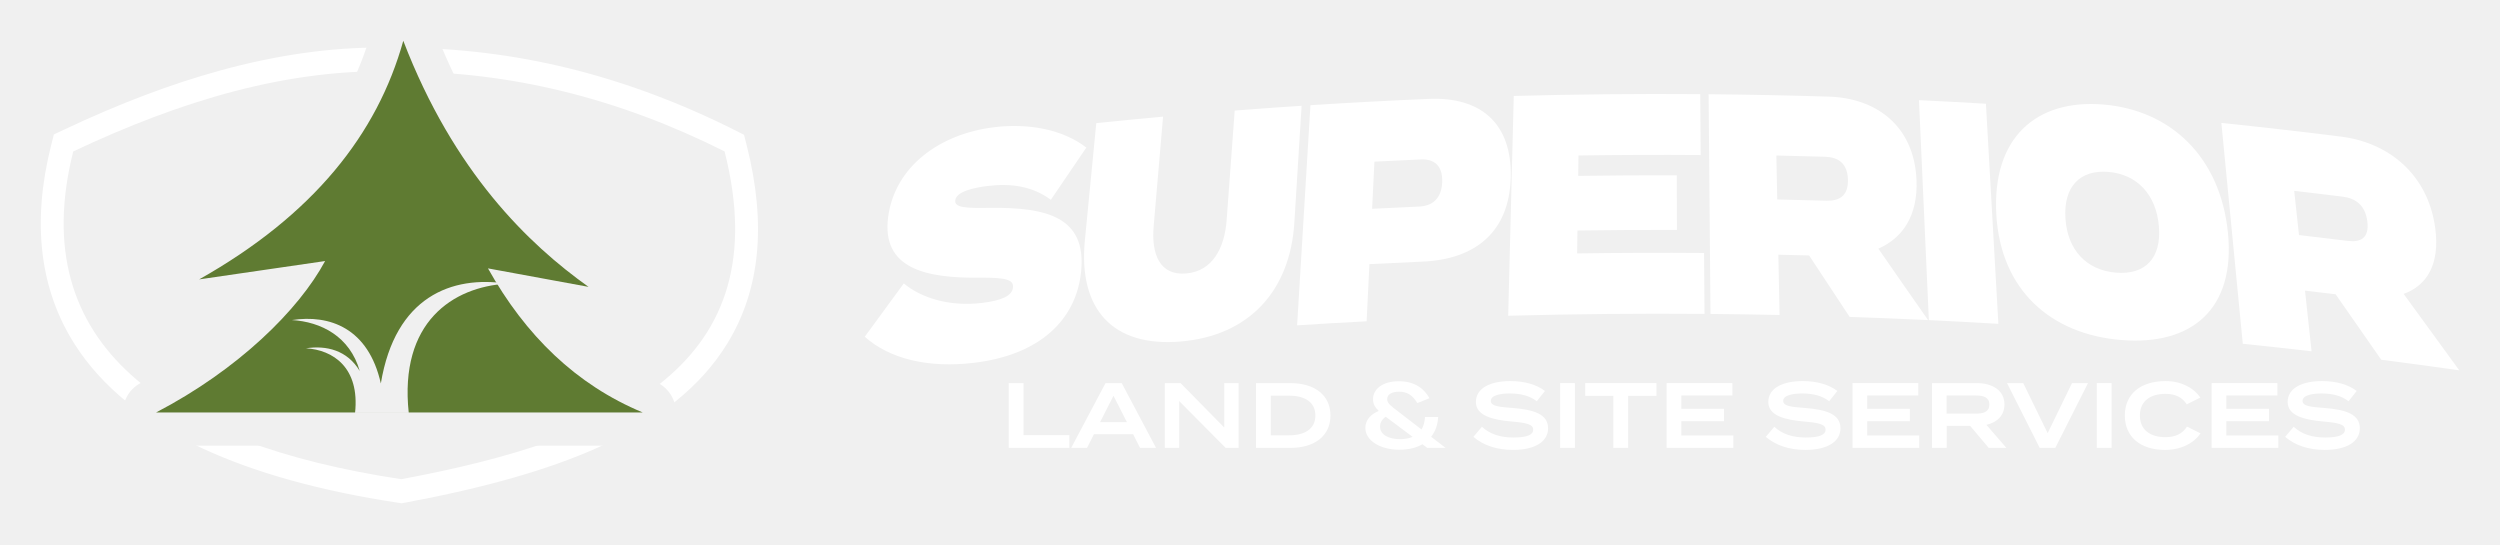
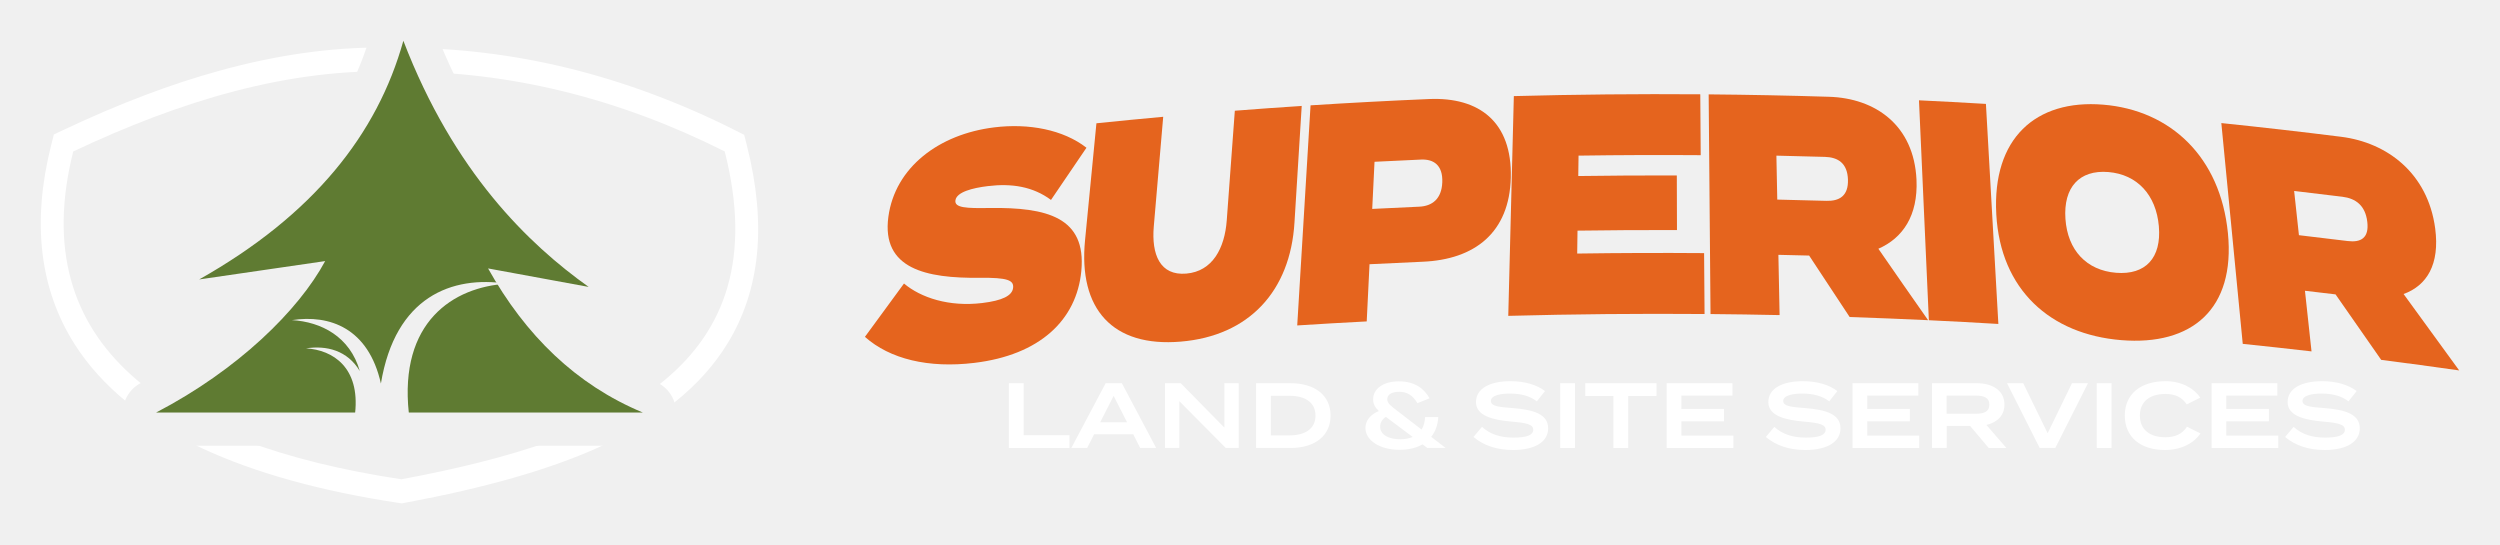
- <svg xmlns="http://www.w3.org/2000/svg" viewBox="-40.0 -40.0 2452.2 533.7">
+ <svg xmlns="http://www.w3.org/2000/svg" viewBox="-40.0 -40.0 2452.6 533.8">
  <defs>
-     <mask id="m0" maskUnits="userSpaceOnUse" x="-40.0" y="-40.0" width="2452.2" height="533.7">
-       <rect x="-40.0" y="-40.0" width="2452.2" height="533.7" fill="#fff" />
+     <mask id="m0" maskUnits="userSpaceOnUse" x="-40.0" y="-40.0" width="2452.6" height="533.8">
+       <rect x="-40.0" y="-40.0" width="2452.6" height="533.8" fill="#fff" />
      <g fill="#000">
-         <path d="M 113.129,397.164 C 98.11,397.164 85.031,386.904 81.453,372.306 C 77.883,357.717 84.738,342.57 98.064,335.633 C 133.438,317.209 166.761,294.018 194.429,268.583 C 197.522,265.746 200.533,262.872 203.462,259.989 L 160.025,266.323 C 158.442,266.551 156.858,266.67 155.302,266.67 C 141.537,266.67 129.026,257.948 124.468,244.595 C 119.398,229.732 125.631,213.367 139.313,205.652 C 190.475,176.804 232.09,143.481 262.998,106.624 C 291.836,72.23 312.411,33.415 324.162,-8.75 C 327.933,-22.295 339.978,-31.905 354.026,-32.573 C 354.548,-32.6 355.07,-32.61 355.582,-32.61 C 369.018,-32.61 381.154,-24.336 386.014,-11.697 C 423.511,85.876 479.175,159.973 556.201,214.814 C 568.648,223.682 573.279,240.01 567.321,254.086 C 562.15,266.314 550.206,273.992 537.301,273.992 C 535.342,273.992 533.366,273.818 531.389,273.452 L 511.464,269.791 C 537.667,298.548 567.952,319.909 602.905,334.443 C 617.265,340.41 625.41,355.686 622.362,370.933 C 619.315,386.181 605.934,397.155 590.384,397.155 L 113.129,397.155 L 113.129,397.164" />
-         <path d="M 457.255,238.253 C 403.311,229.997 347.656,250.846 333.553,336.127 C 321.334,281.671 283.242,268.29 246.267,273.947 C 274.795,275.594 303.231,289.981 312.85,323.918 C 300.751,303.563 280.195,298.566 260.105,301.641 C 286.638,303.17 313.042,320.532 308.265,365.03 L 315.468,365.03 C 315.468,365.03 323.467,365.03 323.467,365.03 L 330.542,365.03 C 330.542,365.03 337.305,365.03 337.305,365.03 L 360.936,365.03 C 351.372,276.042 404.19,241.319 457.255,238.253 L 457.255,238.253" />
+         <path d="M 113.173,397.319 C 98.148,397.319 85.064,387.055 81.484,372.451 C 77.914,357.857 84.771,342.704 98.102,335.764 C 133.49,317.333 166.826,294.132 194.504,268.688 C 197.599,265.85 200.611,262.975 203.541,260.091 L 160.087,266.426 C 158.503,266.655 156.92,266.774 155.363,266.774 C 141.593,266.774 129.077,258.049 124.517,244.69 C 119.445,229.821 125.68,213.451 139.368,205.732 C 190.549,176.873 232.181,143.536 263.1,106.666 C 291.95,72.258 312.533,33.428 324.289,-8.753 C 328.061,-22.304 340.11,-31.917 354.164,-32.586 C 354.686,-32.613 355.208,-32.622 355.721,-32.622 C 369.162,-32.622 381.302,-24.345 386.164,-11.701 C 423.676,85.909 479.362,160.035 556.417,214.897 C 568.869,223.769 573.502,240.103 567.542,254.185 C 562.369,266.417 550.42,274.099 537.51,274.099 C 535.551,274.099 533.573,273.925 531.596,273.559 L 511.663,269.897 C 537.877,298.664 568.173,320.034 603.14,334.574 C 617.505,340.543 625.654,355.824 622.605,371.078 C 619.556,386.332 606.17,397.31 590.614,397.31 L 113.173,397.31 L 113.173,397.319" />
+         <path d="M 457.433,238.345 C 403.469,230.087 347.792,250.944 333.683,336.258 C 321.46,281.781 283.353,268.395 246.363,274.053 C 274.902,275.701 303.349,290.094 312.972,324.044 C 300.868,303.682 280.304,298.683 260.207,301.759 C 286.75,303.288 313.164,320.657 308.385,365.172 L 315.591,365.172 C 315.591,365.172 323.593,365.172 323.593,365.172 L 330.67,365.172 C 330.67,365.172 337.437,365.172 337.437,365.172 L 361.077,365.172 C 351.509,276.15 404.348,241.413 457.433,238.345 L 457.433,238.345" />
      </g>
    </mask>
-     <mask id="m2" maskUnits="userSpaceOnUse" x="-40.0" y="-40.0" width="2452.2" height="533.7">
-       <rect x="-40.0" y="-40.0" width="2452.2" height="533.7" fill="#fff" />
+     <mask id="m2" maskUnits="userSpaceOnUse" x="-40.0" y="-40.0" width="2452.6" height="533.8">
+       <rect x="-40.0" y="-40.0" width="2452.6" height="533.8" fill="#fff" />
      <g fill="#000">
-         <path d="M 457.255,238.253 C 403.311,229.997 347.656,250.846 333.553,336.127 C 321.334,281.671 283.242,268.29 246.267,273.947 C 274.795,275.594 303.231,289.981 312.85,323.918 C 300.751,303.563 280.195,298.566 260.105,301.641 C 286.638,303.17 313.042,320.532 308.265,365.03 L 315.468,365.03 C 315.468,365.03 323.467,365.03 323.467,365.03 L 330.542,365.03 C 330.542,365.03 337.305,365.03 337.305,365.03 L 360.936,365.03 C 351.372,276.042 404.19,241.319 457.255,238.253 L 457.255,238.253" />
+         <path d="M 457.433,238.345 C 403.469,230.087 347.792,250.944 333.683,336.258 C 321.46,281.781 283.353,268.395 246.363,274.053 C 274.902,275.701 303.349,290.094 312.972,324.044 C 300.868,303.682 280.304,298.683 260.207,301.759 C 286.75,303.288 313.164,320.657 308.385,365.172 L 315.591,365.172 C 315.591,365.172 323.593,365.172 323.593,365.172 L 330.67,365.172 C 330.67,365.172 337.437,365.172 337.437,365.172 L 361.077,365.172 C 351.509,276.15 404.348,241.413 457.433,238.345 L 457.433,238.345" />
      </g>
    </mask>
  </defs>
-   <path d="M 350.393,453.112 C 274.365,441.598 209.75,423.632 158.369,399.717 C 101.707,373.34 59.643,339.038 33.33,297.77 C -1.092,243.771 -8.899,178.113 10.129,102.625 L 12.838,91.889 L 22.567,87.304 C 77.481,61.403 127.791,42.357 176.353,29.059 C 231.651,13.93 283.334,6.571 334.367,6.571 C 340.115,6.571 345.927,6.672 351.638,6.864 L 352.644,6.864 C 408.089,6.864 463.845,13.674 518.365,27.1 C 572.794,40.508 627.35,60.844 680.498,87.542 L 689.797,92.209 L 692.432,102.588 C 702.28,141.403 705.593,177.545 702.262,210.009 C 699.004,241.813 689.312,271.027 673.46,296.846 C 647.604,338.955 605.916,372.434 546.005,399.196 C 497.69,420.777 436.058,438.377 357.587,452.993 L 353.999,453.661 L 350.393,453.112 L 350.393,453.112 M 31.838,108.528 C -16.138,298.877 123.681,395.224 353.633,430.039 C 567.321,390.236 723.623,316.935 670.732,108.528 C 566.405,56.113 459.644,29.955 351.281,30.175 C 243.165,26.441 136.842,59.005 31.829,108.528 L 31.838,108.528" fill="#ffffff" mask="url(#m0)" />
-   <path d="M 113.129,364.554 L 590.384,364.554 C 525,337.372 475.404,288.956 438.648,223.252 L 537.283,241.383 C 478.443,199.483 405.142,129.02 355.573,0.0 C 330.111,91.395 267.555,170.773 155.339,234.052 L 278.886,216.049 C 253.095,264.044 193.577,322.646 113.129,364.554 L 113.129,364.554" fill="#5f7b32" mask="url(#m2)" />
-   <path d="M 1008.897,386.786 L 1008.897,399.316 L 949.447,399.316 L 949.447,335.786 L 963.967,335.786 L 963.967,386.796 L 1008.897,386.796 L 1008.897,386.786" fill="#ffffff" />
-   <path d="M 1071.437,385.876 L 1033.047,385.876 L 1026.237,399.306 L 1010.717,399.306 L 1044.387,335.775 L 1060.267,335.775 L 1093.937,399.306 L 1078.237,399.306 L 1071.427,385.876 L 1071.437,385.876 M 1065.357,374.076 L 1052.197,348.206 L 1039.037,374.076 L 1065.357,374.076 L 1065.357,374.076" fill="#ffffff" />
-   <path d="M 1174.897,335.776 L 1174.897,399.306 L 1162.187,399.306 L 1116.627,353.376 L 1116.627,399.306 L 1102.557,399.306 L 1102.557,335.776 L 1117.987,335.776 L 1160.827,379.346 L 1160.827,335.776 L 1174.897,335.776 L 1174.897,335.776" fill="#ffffff" />
-   <path d="M 1265.027,367.546 C 1265.027,387.336 1249.687,399.316 1225.727,399.316 L 1191.967,399.316 L 1191.967,335.786 L 1225.727,335.786 C 1249.687,335.786 1265.027,347.766 1265.027,367.556 L 1265.027,367.546 M 1250.227,367.546 C 1250.227,354.476 1239.877,348.126 1224.627,348.126 L 1206.477,348.126 L 1206.477,386.976 L 1224.627,386.976 C 1239.877,386.976 1250.227,380.626 1250.227,367.556 L 1250.227,367.546" fill="#ffffff" />
-   <path d="M 1359.957,399.306 L 1355.237,395.766 C 1349.247,399.216 1341.717,401.126 1332.547,401.126 C 1313.397,401.126 1299.237,391.866 1299.237,379.706 C 1299.237,372.536 1304.047,366.456 1312.397,363.096 C 1308.947,359.826 1306.767,356.376 1306.767,351.656 C 1306.767,341.486 1316.387,333.956 1331.997,333.956 C 1348.517,333.956 1357.227,341.856 1362.127,350.566 L 1350.237,355.376 C 1345.337,347.206 1339.797,344.216 1332.357,344.216 C 1324.917,344.216 1320.647,346.936 1320.647,351.566 C 1320.647,355.646 1324.367,358.196 1331.447,363.636 L 1354.317,381.246 C 1356.317,377.976 1357.497,373.986 1357.767,368.996 L 1370.657,368.996 C 1370.297,376.526 1367.937,383.156 1363.757,388.416 L 1377.917,399.306 L 1359.947,399.306 L 1359.957,399.306 M 1345.617,388.506 L 1319.297,368.806 C 1315.397,371.256 1313.667,374.796 1313.667,378.426 C 1313.667,386.506 1322.377,390.766 1333.267,390.766 C 1337.897,390.766 1342.067,390.036 1345.607,388.496 L 1345.617,388.506" fill="#ffffff" />
-   <path d="M 1478.487,380.066 C 1478.487,392.596 1466.597,401.306 1444.087,401.306 C 1428.017,401.306 1414.947,396.766 1405.237,388.505 L 1413.587,378.616 C 1421.397,385.786 1431.467,389.146 1444.447,389.146 C 1457.427,389.146 1463.867,386.696 1463.867,381.436 C 1463.867,376.176 1457.337,374.716 1442.717,373.446 C 1424.567,371.906 1407.687,367.906 1407.687,354.296 C 1407.687,340.686 1421.847,333.786 1441.447,333.786 C 1455.337,333.786 1467.317,337.236 1475.397,343.496 L 1467.407,353.566 C 1460.417,348.206 1451.797,346.036 1441.447,345.946 C 1432.827,345.856 1422.297,347.396 1422.297,353.206 C 1422.297,358.656 1431.377,359.196 1443.987,360.196 C 1464.227,361.826 1478.477,366.096 1478.477,380.076 L 1478.487,380.066" fill="#ffffff" />
-   <path d="M 1490.287,399.306 L 1490.287,335.776 L 1504.807,335.776 L 1504.807,399.306 L 1490.287,399.306" fill="#ffffff" />
-   <path d="M 1584.767,348.296 L 1556.997,348.296 L 1556.997,399.306 L 1542.477,399.306 L 1542.477,348.296 L 1514.887,348.296 L 1514.887,335.766 L 1584.777,335.766 L 1584.777,348.296 L 1584.767,348.296" fill="#ffffff" />
-   <path d="M 1660.187,387.146 L 1660.187,399.306 L 1594.747,399.306 L 1594.747,335.775 L 1659.277,335.775 L 1659.277,347.935 L 1609.177,347.935 L 1609.177,361.005 L 1651.017,361.005 L 1651.017,373.165 L 1609.177,373.165 L 1609.177,387.145 L 1660.187,387.145 L 1660.187,387.146" fill="#ffffff" />
-   <path d="M 1765.287,380.066 C 1765.287,392.596 1753.397,401.306 1730.887,401.306 C 1714.827,401.306 1701.757,396.766 1692.037,388.505 L 1700.387,378.616 C 1708.197,385.786 1718.267,389.146 1731.247,389.146 C 1744.227,389.146 1750.667,386.696 1750.667,381.436 C 1750.667,376.176 1744.137,374.716 1729.517,373.446 C 1711.367,371.906 1694.487,367.906 1694.487,354.296 C 1694.487,340.686 1708.647,333.786 1728.247,333.786 C 1742.137,333.786 1754.117,337.236 1762.197,343.496 L 1754.207,353.566 C 1747.217,348.206 1738.597,346.036 1728.247,345.946 C 1719.627,345.856 1709.097,347.396 1709.097,353.206 C 1709.097,358.656 1718.177,359.196 1730.787,360.196 C 1751.027,361.826 1765.277,366.096 1765.277,380.076 L 1765.287,380.066" fill="#ffffff" />
-   <path d="M 1842.527,387.146 L 1842.527,399.306 L 1777.087,399.306 L 1777.087,335.775 L 1841.617,335.775 L 1841.617,347.935 L 1791.517,347.935 L 1791.517,361.005 L 1833.357,361.005 L 1833.357,373.165 L 1791.517,373.165 L 1791.517,387.145 L 1842.527,387.145 L 1842.527,387.146" fill="#ffffff" />
-   <path d="M 1910.687,399.306 L 1892.447,377.706 L 1869.487,377.706 L 1869.487,399.306 L 1855.057,399.306 L 1855.057,335.776 L 1898.897,335.776 C 1914.417,335.776 1926.127,342.946 1926.127,356.746 C 1926.127,367.546 1918.957,374.266 1908.427,376.716 L 1928.027,399.315 L 1910.687,399.315 L 1910.687,399.306 M 1898.067,365.726 C 1905.687,365.726 1911.317,363.906 1911.317,356.826 C 1911.317,349.746 1905.687,347.936 1898.067,347.936 L 1869.387,347.936 L 1869.387,365.726 L 1898.067,365.726" fill="#ffffff" />
-   <path d="M 1944.537,335.776 L 1968.497,384.876 L 1992.367,335.776 L 2008.067,335.776 L 1976.027,399.306 L 1960.687,399.306 L 1928.647,335.776 L 1944.527,335.776 L 1944.537,335.776" fill="#ffffff" />
-   <path d="M 2016.687,399.306 L 2016.687,335.776 L 2031.207,335.776 L 2031.207,399.306 L 2016.687,399.306" fill="#ffffff" />
-   <path d="M 2105.187,378.436 L 2118.437,385.066 C 2112.447,394.056 2100.197,401.316 2083.587,401.316 C 2059.717,401.316 2044.197,388.696 2044.197,367.556 C 2044.197,346.416 2059.717,333.796 2084.227,333.796 C 2100.197,333.796 2112.457,341.146 2118.267,349.956 L 2104.927,356.586 C 2100.387,349.506 2093.487,346.326 2084.047,346.326 C 2068.977,346.326 2058.997,353.586 2058.997,367.565 C 2058.997,381.545 2068.977,388.805 2084.047,388.805 C 2093.487,388.805 2100.477,385.715 2105.197,378.455 L 2105.187,378.436" fill="#ffffff" />
-   <path d="M 2194.767,387.146 L 2194.767,399.306 L 2129.327,399.306 L 2129.327,335.775 L 2193.857,335.775 L 2193.857,347.935 L 2143.757,347.935 L 2143.757,361.005 L 2185.597,361.005 L 2185.597,373.165 L 2143.757,373.165 L 2143.757,387.145 L 2194.767,387.145 L 2194.767,387.146" fill="#ffffff" />
-   <path d="M 2274.717,380.066 C 2274.717,392.596 2262.827,401.306 2240.317,401.306 C 2224.257,401.306 2211.187,396.766 2201.467,388.505 L 2209.817,378.616 C 2217.627,385.786 2227.697,389.146 2240.677,389.146 C 2253.657,389.146 2260.097,386.696 2260.097,381.436 C 2260.097,376.176 2253.567,374.716 2238.947,373.446 C 2220.797,371.906 2203.917,367.906 2203.917,354.296 C 2203.917,340.686 2218.077,333.786 2237.677,333.786 C 2251.567,333.786 2263.547,337.236 2271.627,343.496 L 2263.637,353.566 C 2256.647,348.206 2248.027,346.036 2237.677,345.946 C 2229.057,345.856 2218.527,347.396 2218.527,353.206 C 2218.527,358.656 2227.607,359.196 2240.217,360.196 C 2260.457,361.826 2274.707,366.096 2274.707,380.076 L 2274.717,380.066" fill="#ffffff" />
-   <path d="M 1020.507,225.676 C 1015.907,273.996 979.577,308.126 915.617,315.836 C 870.687,321.286 832.677,312.136 808.207,290.306 C 821.067,272.826 833.847,255.386 846.537,237.985 C 863.047,251.906 890.777,261.056 923.247,257.125 C 942.957,254.735 952.747,249.965 953.577,242.205 C 954.387,234.785 948.267,232.065 920.627,232.375 C 868.367,232.935 824.407,223.676 831.187,172.696 C 837.707,123.915 880.987,91.435 934.987,84.806 C 968.787,80.636 1002.657,86.956 1025.547,104.775 C 1014.027,121.806 1002.427,138.875 990.747,155.985 C 973.157,142.935 952.387,139.516 928.587,142.446 C 914.217,144.206 897.987,148.125 896.977,156.505 C 896.117,163.656 907.187,164.326 930.787,163.886 C 986.567,163.206 1025.577,172.806 1020.497,225.676 L 1020.507,225.676" fill="#ffffff" />
-   <path d="M 1236.717,63.736 C 1234.357,101.786 1231.997,139.836 1229.637,177.886 C 1225.607,245.496 1184.997,289.356 1118.127,294.966 C 1051.257,300.676 1017.427,263.116 1024.177,195.276 C 1027.887,157.116 1031.607,118.946 1035.317,80.786 C 1057.147,78.526 1078.987,76.396 1100.837,74.406 C 1097.757,110.256 1094.677,146.116 1091.597,181.966 C 1089.217,209.486 1097.657,230.446 1123.447,228.246 C 1149.227,226.076 1161.187,203.396 1163.187,175.906 C 1165.827,140.086 1168.457,104.276 1171.097,68.456 C 1192.967,66.746 1214.837,65.176 1236.717,63.746 L 1236.717,63.736" fill="#ffffff" />
-   <path d="M 1441.847,133.916 C 1440.567,188.146 1406.347,214.466 1355.347,216.606 C 1337.977,217.336 1320.607,218.156 1303.237,219.056 C 1302.317,237.755 1301.407,256.456 1300.487,275.156 C 1277.757,276.335 1255.037,277.645 1232.317,279.105 C 1236.677,207.125 1241.027,135.156 1245.387,63.176 C 1284.147,60.696 1322.937,58.636 1361.737,56.996 C 1411.167,54.916 1443.137,79.746 1441.847,133.926 L 1441.847,133.916 M 1374.627,138.606 C 1375.237,121.966 1366.237,115.856 1353.907,116.386 C 1338.657,117.046 1323.397,117.766 1308.147,118.556 C 1307.397,133.966 1306.637,149.386 1305.887,164.796 C 1321.257,163.996 1336.637,163.266 1352.017,162.606 C 1364.447,162.066 1374.017,155.236 1374.627,138.596 L 1374.627,138.606" fill="#ffffff" />
-   <path d="M 1631.477,208.166 C 1631.627,228.076 1631.777,247.986 1631.927,267.896 C 1567.737,267.386 1503.537,267.996 1439.357,269.706 C 1441.177,197.846 1442.997,125.986 1444.817,54.116 C 1505.777,52.485 1566.757,51.896 1627.727,52.346 C 1627.867,72.255 1628.007,92.166 1628.147,112.076 C 1588.197,111.775 1548.257,111.926 1508.307,112.516 C 1508.217,119.186 1508.117,125.856 1508.027,132.526 C 1540.247,132.056 1572.477,131.866 1604.707,131.966 C 1604.757,149.826 1604.807,167.676 1604.867,185.536 C 1572.337,185.436 1539.807,185.626 1507.287,186.106 C 1507.187,193.596 1507.077,201.086 1506.977,208.586 C 1548.477,207.976 1589.977,207.836 1631.487,208.156 L 1631.477,208.166" fill="#ffffff" />
-   <path d="M 1774.267,270.846 C 1760.887,250.706 1747.637,230.616 1734.517,210.566 C 1724.467,210.296 1714.407,210.056 1704.357,209.846 C 1704.747,229.556 1705.147,249.266 1705.537,268.966 C 1682.947,268.486 1660.367,268.146 1637.777,267.946 C 1637.167,196.106 1636.557,124.266 1635.947,52.426 C 1675.317,52.776 1714.687,53.566 1754.037,54.786 C 1799.487,56.186 1837.387,82.636 1839.847,136.256 C 1841.417,171.396 1826.367,193.426 1802.437,203.876 C 1818.527,227.166 1834.797,250.526 1851.237,273.966 C 1825.577,272.756 1799.917,271.716 1774.247,270.856 L 1774.267,270.846 M 1703.267,155.646 C 1719.277,155.986 1735.297,156.396 1751.307,156.876 C 1764.217,157.266 1773.117,152.036 1772.597,136.016 C 1772.077,119.996 1762.887,114.136 1750.077,113.755 C 1734.187,113.275 1718.287,112.875 1702.397,112.536 C 1702.687,126.906 1702.977,141.275 1703.257,155.646 L 1703.267,155.646" fill="#ffffff" />
-   <path d="M 1851.977,273.986 C 1848.747,202.076 1845.507,130.156 1842.277,58.246 C 1864.177,59.286 1886.067,60.456 1907.957,61.766 C 1912.027,133.726 1916.097,205.686 1920.157,277.646 C 1897.437,276.286 1874.707,275.066 1851.977,273.986" fill="#ffffff" />
-   <path d="M 1918.127,169.946 C 1914.077,95.676 1956.687,57.126 2022.937,62.506 C 2089.187,67.926 2137.967,113.916 2145.357,188.456 C 2152.747,263.096 2110.017,299.186 2040.687,293.516 C 1971.347,287.886 1922.167,244.296 1918.117,169.936 L 1918.127,169.946 M 2077.627,181.956 C 2074.977,151.056 2056.377,130.936 2028.007,128.616 C 1999.637,126.316 1983.867,143.636 1985.957,174.486 C 1988.047,205.356 2006.677,225.096 2035.597,227.446 C 2064.517,229.816 2080.267,212.876 2077.617,181.956 L 2077.627,181.956" fill="#ffffff" />
-   <path d="M 2295.747,312.906 C 2280.687,291.426 2265.757,270.006 2250.947,248.646 C 2240.947,247.436 2230.947,246.246 2220.937,245.096 C 2223.087,264.926 2225.237,284.755 2227.377,304.576 C 2204.897,301.976 2182.407,299.516 2159.907,297.186 C 2152.907,224.986 2145.897,152.786 2138.897,80.586 C 2178.107,84.636 2217.297,89.126 2256.437,94.036 C 2301.647,99.706 2341.477,129.826 2348.697,183.896 C 2353.377,219.336 2340.467,240.036 2317.697,248.286 C 2335.707,273.186 2353.897,298.176 2372.247,323.246 C 2346.757,319.616 2321.257,316.166 2295.737,312.896 L 2295.747,312.906 M 2215.027,190.556 C 2230.967,192.396 2246.897,194.316 2262.827,196.296 C 2275.667,197.896 2284.027,193.486 2282.077,177.346 C 2280.127,161.216 2270.497,154.466 2257.767,152.876 C 2241.957,150.906 2226.147,149.006 2210.327,147.176 C 2211.897,161.636 2213.457,176.096 2215.027,190.546 L 2215.027,190.556" fill="#ffffff" />
+   <path d="M 350.529,453.288 C 274.472,441.77 209.831,423.797 158.43,399.873 C 101.746,373.486 59.666,339.17 33.343,297.886 C -1.092,243.866 -8.902,178.182 10.133,102.665 L 12.843,91.925 L 22.576,87.338 C 77.511,61.427 127.841,42.373 176.422,29.07 C 231.741,13.935 283.444,6.574 334.498,6.574 C 340.247,6.574 346.061,6.675 351.775,6.867 L 352.782,6.867 C 408.248,6.867 464.026,13.679 518.567,27.111 C 573.017,40.524 627.595,60.868 680.763,87.576 L 690.065,92.245 L 692.702,102.628 C 702.554,141.458 705.868,177.615 702.536,210.09 C 699.276,241.907 689.58,271.133 673.722,296.961 C 647.857,339.087 606.152,372.58 546.218,399.351 C 497.884,420.941 436.228,438.548 357.726,453.169 L 354.137,453.838 L 350.529,453.288 L 350.529,453.288 M 31.85,108.57 C -16.145,298.994 123.73,395.378 353.771,430.207 C 567.542,390.388 723.906,317.058 670.994,108.57 C 566.626,56.135 459.823,29.967 351.418,30.187 C 243.259,26.451 136.896,59.028 31.841,108.57 L 31.85,108.57" fill="#ffffff" mask="url(#m0)" />
+   <path d="M 113.173,364.696 L 590.614,364.696 C 525.205,337.503 475.589,289.069 438.819,223.339 L 537.492,241.477 C 478.629,199.561 405.3,129.07 355.712,0.0 C 330.24,91.43 267.66,170.839 155.4,234.143 L 278.995,216.133 C 253.193,264.147 193.653,322.772 113.173,364.696 L 113.173,364.696" fill="#5f7b32" mask="url(#m2)" />
+   <path d="M 1009.213,386.942 L 1009.213,399.472 L 949.763,399.472 L 949.763,335.942 L 964.283,335.942 L 964.283,386.952 L 1009.213,386.952 L 1009.213,386.942" fill="#ffffff" />
+   <path d="M 1071.753,386.032 L 1033.363,386.032 L 1026.553,399.462 L 1011.033,399.462 L 1044.703,335.932 L 1060.583,335.932 L 1094.253,399.462 L 1078.553,399.462 L 1071.743,386.032 L 1071.753,386.032 M 1065.673,374.242 L 1052.513,348.372 L 1039.353,374.242 L 1065.673,374.242 L 1065.673,374.242" fill="#ffffff" />
+   <path d="M 1175.223,335.932 L 1175.223,399.462 L 1162.513,399.462 L 1116.953,353.532 L 1116.953,399.462 L 1102.883,399.462 L 1102.883,335.932 L 1118.313,335.932 L 1161.153,379.502 L 1161.153,335.932 L 1175.223,335.932" fill="#ffffff" />
+   <path d="M 1265.343,367.702 C 1265.343,387.492 1250.003,399.472 1226.043,399.472 L 1192.283,399.472 L 1192.283,335.942 L 1226.043,335.942 C 1250.003,335.942 1265.343,347.922 1265.343,367.712 L 1265.343,367.702 M 1250.543,367.702 C 1250.543,354.632 1240.193,348.282 1224.943,348.282 L 1206.793,348.282 L 1206.793,387.132 L 1224.943,387.132 C 1240.193,387.132 1250.543,380.782 1250.543,367.712 L 1250.543,367.702" fill="#ffffff" />
+   <path d="M 1360.273,399.472 L 1355.553,395.932 C 1349.563,399.382 1342.033,401.292 1332.863,401.292 C 1313.713,401.292 1299.553,392.032 1299.553,379.872 C 1299.553,372.702 1304.363,366.622 1312.713,363.262 C 1309.263,359.992 1307.083,356.542 1307.083,351.822 C 1307.083,341.652 1316.703,334.122 1332.313,334.122 C 1348.833,334.122 1357.543,342.022 1362.443,350.732 L 1350.553,355.542 C 1345.653,347.372 1340.113,344.382 1332.673,344.382 C 1325.233,344.382 1320.963,347.102 1320.963,351.732 C 1320.963,355.812 1324.683,358.362 1331.763,363.802 L 1354.633,381.412 C 1356.633,378.142 1357.813,374.152 1358.083,369.162 L 1370.973,369.162 C 1370.613,376.692 1368.253,383.322 1364.073,388.582 L 1378.233,399.472 L 1360.263,399.472 L 1360.273,399.472 M 1345.933,388.672 L 1319.613,368.972 C 1315.713,371.422 1313.983,374.962 1313.983,378.592 C 1313.983,386.672 1322.693,390.932 1333.583,390.932 C 1338.213,390.932 1342.383,390.202 1345.923,388.662 L 1345.933,388.672" fill="#ffffff" />
+   <path d="M 1478.803,380.232 C 1478.803,392.762 1466.913,401.472 1444.403,401.472 C 1428.333,401.472 1415.263,396.932 1405.553,388.672 L 1413.903,378.782 C 1421.713,385.952 1431.783,389.312 1444.763,389.312 C 1457.743,389.312 1464.183,386.862 1464.183,381.602 C 1464.183,376.342 1457.653,374.882 1443.033,373.612 C 1424.883,372.072 1408.003,368.072 1408.003,354.462 C 1408.003,340.852 1422.163,333.952 1441.763,333.952 C 1455.653,333.952 1467.633,337.402 1475.713,343.662 L 1467.723,353.732 C 1460.733,348.372 1452.113,346.202 1441.763,346.112 C 1433.143,346.022 1422.613,347.562 1422.613,353.372 C 1422.613,358.822 1431.693,359.362 1444.303,360.362 C 1464.543,361.992 1478.793,366.262 1478.793,380.242 L 1478.803,380.232" fill="#ffffff" />
+   <path d="M 1490.603,399.472 L 1490.603,335.942 L 1505.123,335.942 L 1505.123,399.472 L 1490.603,399.472" fill="#ffffff" />
+   <path d="M 1585.083,348.462 L 1557.313,348.462 L 1557.313,399.472 L 1542.793,399.472 L 1542.793,348.462 L 1515.203,348.462 L 1515.203,335.932 L 1585.093,335.932 L 1585.093,348.462 L 1585.083,348.462" fill="#ffffff" />
+   <path d="M 1660.503,387.312 L 1660.503,399.472 L 1595.063,399.472 L 1595.063,335.942 L 1659.593,335.942 L 1659.593,348.102 L 1609.493,348.102 L 1609.493,361.172 L 1651.333,361.172 L 1651.333,373.332 L 1609.493,373.332 L 1609.493,387.312 L 1660.503,387.312 L 1660.503,387.312" fill="#ffffff" />
+   <path d="M 1765.603,380.232 C 1765.603,392.762 1753.713,401.472 1731.203,401.472 C 1715.143,401.472 1702.073,396.932 1692.353,388.672 L 1700.703,378.782 C 1708.513,385.952 1718.583,389.312 1731.563,389.312 C 1744.543,389.312 1750.983,386.862 1750.983,381.602 C 1750.983,376.342 1744.453,374.882 1729.833,373.612 C 1711.683,372.072 1694.803,368.072 1694.803,354.462 C 1694.803,340.852 1708.963,333.952 1728.563,333.952 C 1742.453,333.952 1754.433,337.402 1762.513,343.662 L 1754.523,353.732 C 1747.533,348.372 1738.913,346.202 1728.563,346.112 C 1719.943,346.022 1709.413,347.562 1709.413,353.372 C 1709.413,358.822 1718.493,359.362 1731.103,360.362 C 1751.343,361.992 1765.593,366.262 1765.593,380.242 L 1765.603,380.232" fill="#ffffff" />
+   <path d="M 1842.843,387.312 L 1842.843,399.472 L 1777.403,399.472 L 1777.403,335.942 L 1841.933,335.942 L 1841.933,348.102 L 1791.833,348.102 L 1791.833,361.172 L 1833.673,361.172 L 1833.673,373.332 L 1791.833,373.332 L 1791.833,387.312 L 1842.843,387.312 L 1842.843,387.312" fill="#ffffff" />
+   <path d="M 1911.003,399.472 L 1892.763,377.872 L 1869.803,377.872 L 1869.803,399.472 L 1855.373,399.472 L 1855.373,335.942 L 1899.213,335.942 C 1914.733,335.942 1926.443,343.112 1926.443,356.912 C 1926.443,367.712 1919.273,374.432 1908.743,376.882 L 1928.343,399.482 L 1911.003,399.482 L 1911.003,399.472 M 1898.383,365.892 C 1906.003,365.892 1911.633,364.072 1911.633,356.992 C 1911.633,349.912 1906.003,348.102 1898.383,348.102 L 1869.703,348.102 L 1869.703,365.892 L 1898.383,365.892" fill="#ffffff" />
+   <path d="M 1944.853,335.932 L 1968.813,385.032 L 1992.683,335.932 L 2008.383,335.932 L 1976.343,399.462 L 1961.003,399.462 L 1928.963,335.932 L 1944.843,335.932 L 1944.853,335.932" fill="#ffffff" />
+   <path d="M 2017.003,399.472 L 2017.003,335.942 L 2031.523,335.942 L 2031.523,399.472 L 2017.003,399.472" fill="#ffffff" />
+   <path d="M 2105.503,378.592 L 2118.753,385.222 C 2112.763,394.212 2100.513,401.472 2083.903,401.472 C 2060.033,401.472 2044.513,388.852 2044.513,367.712 C 2044.513,346.572 2060.033,333.952 2084.543,333.952 C 2100.513,333.952 2112.773,341.302 2118.583,350.112 L 2105.243,356.742 C 2100.703,349.662 2093.803,346.482 2084.363,346.482 C 2069.293,346.482 2059.313,353.742 2059.313,367.722 C 2059.313,381.702 2069.293,388.962 2084.363,388.962 C 2093.803,388.962 2100.793,385.872 2105.513,378.612 L 2105.503,378.592" fill="#ffffff" />
+   <path d="M 2195.083,387.312 L 2195.083,399.472 L 2129.643,399.472 L 2129.643,335.942 L 2194.173,335.942 L 2194.173,348.102 L 2144.073,348.102 L 2144.073,361.172 L 2185.913,361.172 L 2185.913,373.332 L 2144.073,373.332 L 2144.073,387.312 L 2195.083,387.312 L 2195.083,387.312" fill="#ffffff" />
+   <path d="M 2275.043,380.232 C 2275.043,392.762 2263.153,401.472 2240.643,401.472 C 2224.583,401.472 2211.513,396.932 2201.793,388.672 L 2210.143,378.782 C 2217.953,385.952 2228.023,389.312 2241.003,389.312 C 2253.983,389.312 2260.423,386.862 2260.423,381.602 C 2260.423,376.342 2253.893,374.882 2239.273,373.612 C 2221.123,372.072 2204.243,368.072 2204.243,354.462 C 2204.243,340.852 2218.403,333.952 2238.003,333.952 C 2251.893,333.952 2263.873,337.402 2271.953,343.662 L 2263.963,353.732 C 2256.973,348.372 2248.353,346.202 2238.003,346.112 C 2229.383,346.022 2218.853,347.562 2218.853,353.372 C 2218.853,358.822 2227.933,359.362 2240.543,360.362 C 2260.783,361.992 2275.033,366.262 2275.033,380.242 L 2275.043,380.232" fill="#ffffff" />
+   <path d="M 1020.823,225.832 C 1016.223,274.152 979.893,308.282 915.933,315.992 C 871.003,321.442 832.993,312.292 808.523,290.462 C 821.383,272.982 834.163,255.542 846.853,238.142 C 863.363,252.062 891.093,261.212 923.563,257.282 C 943.273,254.892 953.063,250.122 953.893,242.362 C 954.703,234.942 948.583,232.222 920.943,232.532 C 868.683,233.092 824.723,223.832 831.503,172.852 C 838.023,124.072 881.303,91.592 935.303,84.962 C 969.103,80.792 1002.973,87.112 1025.863,104.932 C 1014.343,121.962 1002.743,139.032 991.063,156.142 C 973.473,143.092 952.703,139.672 928.903,142.602 C 914.533,144.362 898.303,148.282 897.293,156.662 C 896.433,163.812 907.503,164.482 931.103,164.042 C 986.883,163.362 1025.893,172.962 1020.813,225.832 L 1020.823,225.832" fill="#e5641e" />
+   <path d="M 1237.033,63.902 C 1234.673,101.952 1232.313,140.002 1229.953,178.052 C 1225.923,245.662 1185.313,289.522 1118.443,295.132 C 1051.573,300.842 1017.743,263.282 1024.493,195.442 C 1028.203,157.282 1031.923,119.112 1035.633,80.952 C 1057.463,78.692 1079.303,76.562 1101.153,74.572 C 1098.073,110.422 1094.993,146.282 1091.913,182.132 C 1089.533,209.652 1097.973,230.612 1123.763,228.412 C 1149.543,226.242 1161.503,203.562 1163.503,176.072 C 1166.143,140.252 1168.773,104.442 1171.413,68.622 C 1193.283,66.912 1215.153,65.342 1237.033,63.912 L 1237.033,63.902" fill="#e5641e" />
+   <path d="M 1442.163,134.082 C 1440.883,188.312 1406.663,214.632 1355.663,216.772 C 1338.293,217.502 1320.923,218.322 1303.553,219.222 C 1302.633,237.922 1301.723,256.622 1300.803,275.322 C 1278.073,276.502 1255.353,277.812 1232.633,279.272 C 1236.993,207.292 1241.343,135.322 1245.703,63.342 C 1284.463,60.862 1323.253,58.802 1362.053,57.162 C 1411.483,55.082 1443.453,79.912 1442.163,134.092 L 1442.163,134.082 M 1374.943,138.762 C 1375.553,122.122 1366.553,116.012 1354.223,116.542 C 1338.973,117.202 1323.713,117.922 1308.463,118.712 C 1307.713,134.122 1306.953,149.542 1306.203,164.952 C 1321.573,164.152 1336.953,163.422 1352.333,162.762 C 1364.763,162.222 1374.333,155.392 1374.943,138.752 L 1374.943,138.762" fill="#e5641e" />
+   <path d="M 1631.793,208.332 C 1631.943,228.242 1632.093,248.152 1632.243,268.062 C 1568.053,267.552 1503.853,268.162 1439.673,269.872 C 1441.493,198.012 1443.313,126.152 1445.133,54.282 C 1506.093,52.652 1567.073,52.062 1628.043,52.512 C 1628.183,72.422 1628.323,92.332 1628.463,112.242 C 1588.513,111.942 1548.573,112.092 1508.623,112.682 C 1508.533,119.352 1508.433,126.022 1508.343,132.692 C 1540.563,132.222 1572.793,132.032 1605.023,132.132 C 1605.073,149.992 1605.123,167.842 1605.183,185.702 C 1572.653,185.602 1540.123,185.792 1507.603,186.272 C 1507.503,193.762 1507.393,201.252 1507.293,208.752 C 1548.793,208.142 1590.293,208.002 1631.803,208.322 L 1631.793,208.332" fill="#e5641e" />
+   <path d="M 1774.583,271.002 C 1761.203,250.862 1747.953,230.772 1734.833,210.722 C 1724.783,210.452 1714.723,210.212 1704.673,210.002 C 1705.063,229.712 1705.463,249.422 1705.853,269.122 C 1683.263,268.642 1660.683,268.302 1638.093,268.102 C 1637.483,196.262 1636.873,124.422 1636.263,52.582 C 1675.633,52.932 1715.003,53.722 1754.353,54.942 C 1799.803,56.342 1837.703,82.792 1840.163,136.412 C 1841.733,171.552 1826.683,193.582 1802.753,204.032 C 1818.843,227.322 1835.113,250.682 1851.553,274.122 C 1825.893,272.912 1800.233,271.872 1774.563,271.012 L 1774.583,271.002 M 1703.583,155.802 C 1719.593,156.142 1735.613,156.552 1751.623,157.032 C 1764.533,157.422 1773.433,152.192 1772.913,136.172 C 1772.393,120.152 1763.203,114.292 1750.393,113.912 C 1734.503,113.432 1718.603,113.032 1702.713,112.692 C 1703.003,127.062 1703.293,141.432 1703.573,155.802 L 1703.583,155.802" fill="#e5641e" />
+   <path d="M 1852.293,274.152 C 1849.063,202.242 1845.823,130.322 1842.593,58.412 C 1864.493,59.452 1886.383,60.622 1908.273,61.932 C 1912.343,133.892 1916.413,205.852 1920.473,277.812 C 1897.753,276.452 1875.023,275.232 1852.293,274.152 L 1852.293,274.152" fill="#e5641e" />
+   <path d="M 1918.443,170.112 C 1914.393,95.842 1957.003,57.292 2023.253,62.672 C 2089.503,68.092 2138.283,114.082 2145.673,188.622 C 2153.063,263.262 2110.333,299.352 2041.003,293.682 C 1971.663,288.052 1922.483,244.462 1918.433,170.102 L 1918.443,170.112 M 2077.943,182.112 C 2075.293,151.212 2056.693,131.092 2028.323,128.772 C 1999.953,126.472 1984.183,143.792 1986.273,174.642 C 1988.363,205.512 2006.993,225.252 2035.913,227.602 C 2064.833,229.972 2080.583,213.032 2077.933,182.112 L 2077.943,182.112" fill="#e5641e" />
+   <path d="M 2296.063,313.062 C 2281.003,291.582 2266.073,270.162 2251.263,248.802 C 2241.263,247.592 2231.263,246.402 2221.253,245.252 C 2223.403,265.082 2225.553,284.912 2227.693,304.732 C 2205.213,302.132 2182.723,299.672 2160.223,297.342 C 2153.223,225.142 2146.213,152.942 2139.213,80.742 C 2178.423,84.792 2217.613,89.282 2256.753,94.192 C 2301.963,99.862 2341.793,129.982 2349.013,184.052 C 2353.693,219.492 2340.783,240.192 2318.013,248.442 C 2336.023,273.342 2354.213,298.332 2372.563,323.402 C 2347.073,319.772 2321.573,316.322 2296.053,313.052 L 2296.063,313.062 M 2215.343,190.722 C 2231.283,192.562 2247.213,194.482 2263.143,196.462 C 2275.983,198.062 2284.343,193.652 2282.393,177.512 C 2280.443,161.382 2270.813,154.632 2258.083,153.042 C 2242.273,151.072 2226.463,149.172 2210.643,147.342 C 2212.213,161.802 2213.773,176.262 2215.343,190.712 L 2215.343,190.722" fill="#e5641e" />
</svg>
